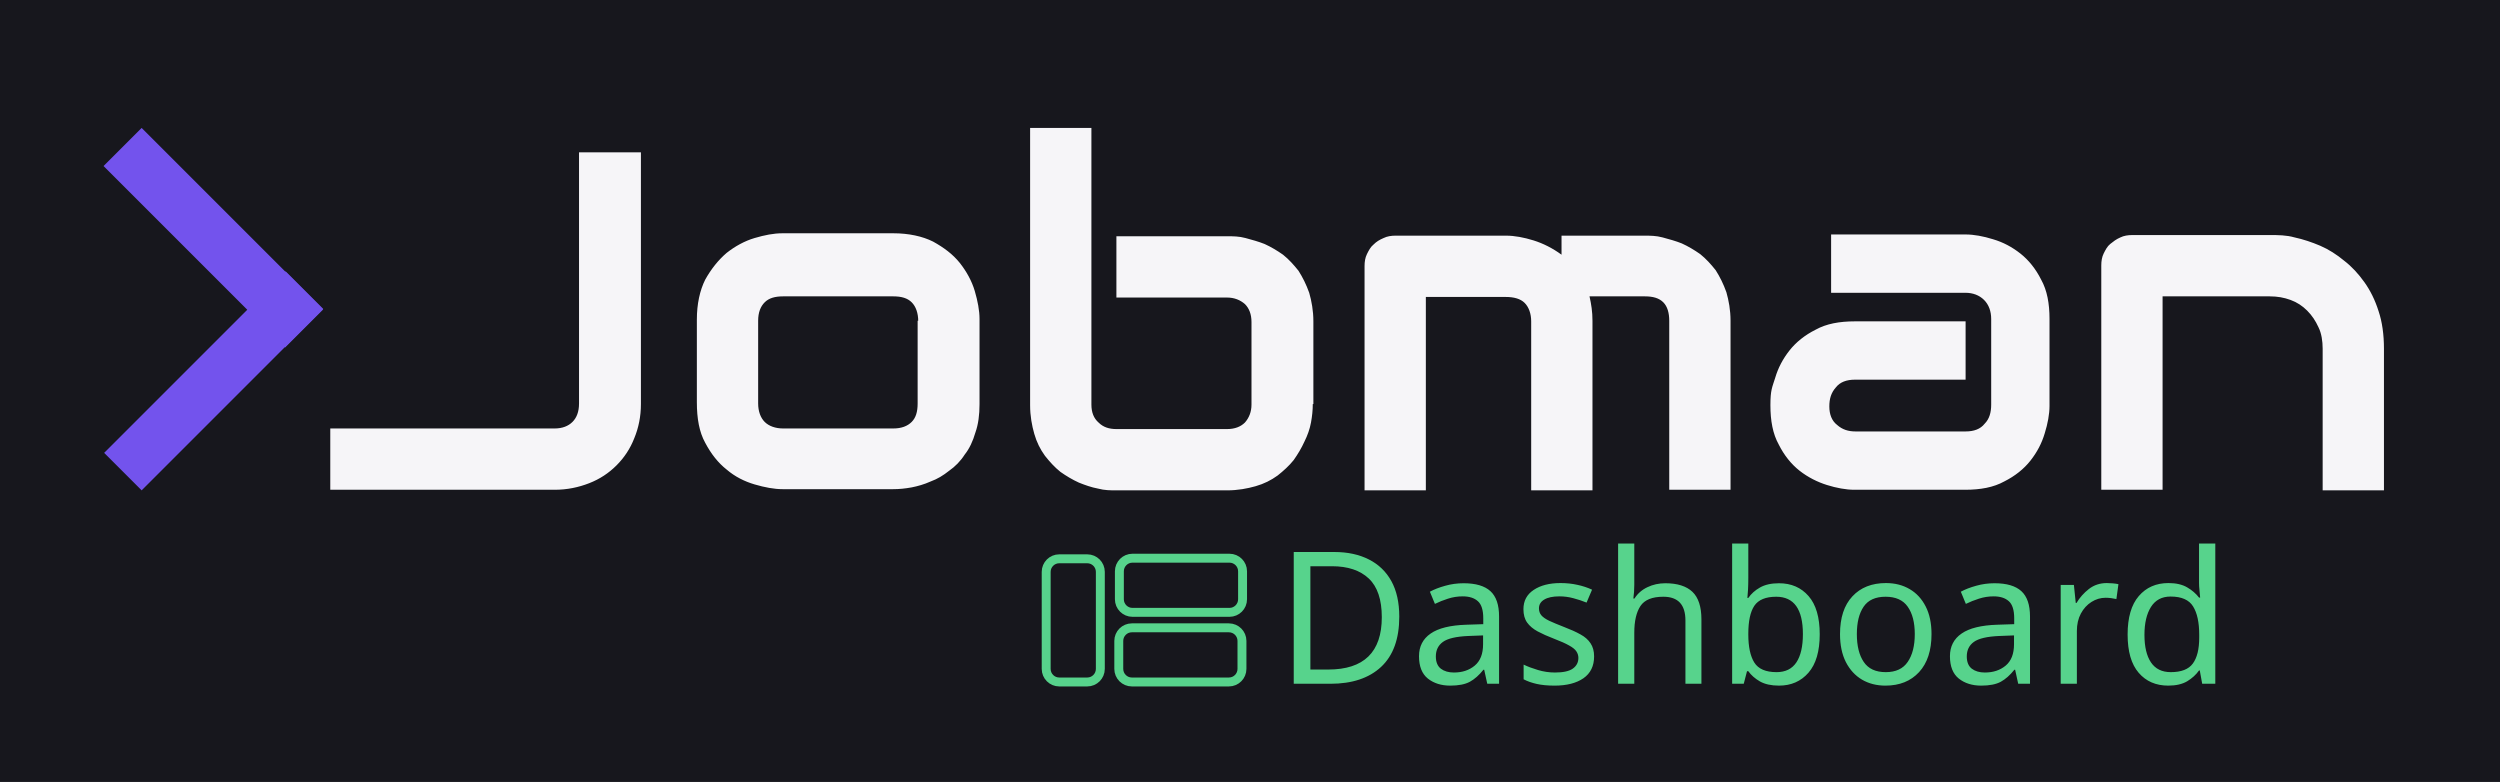
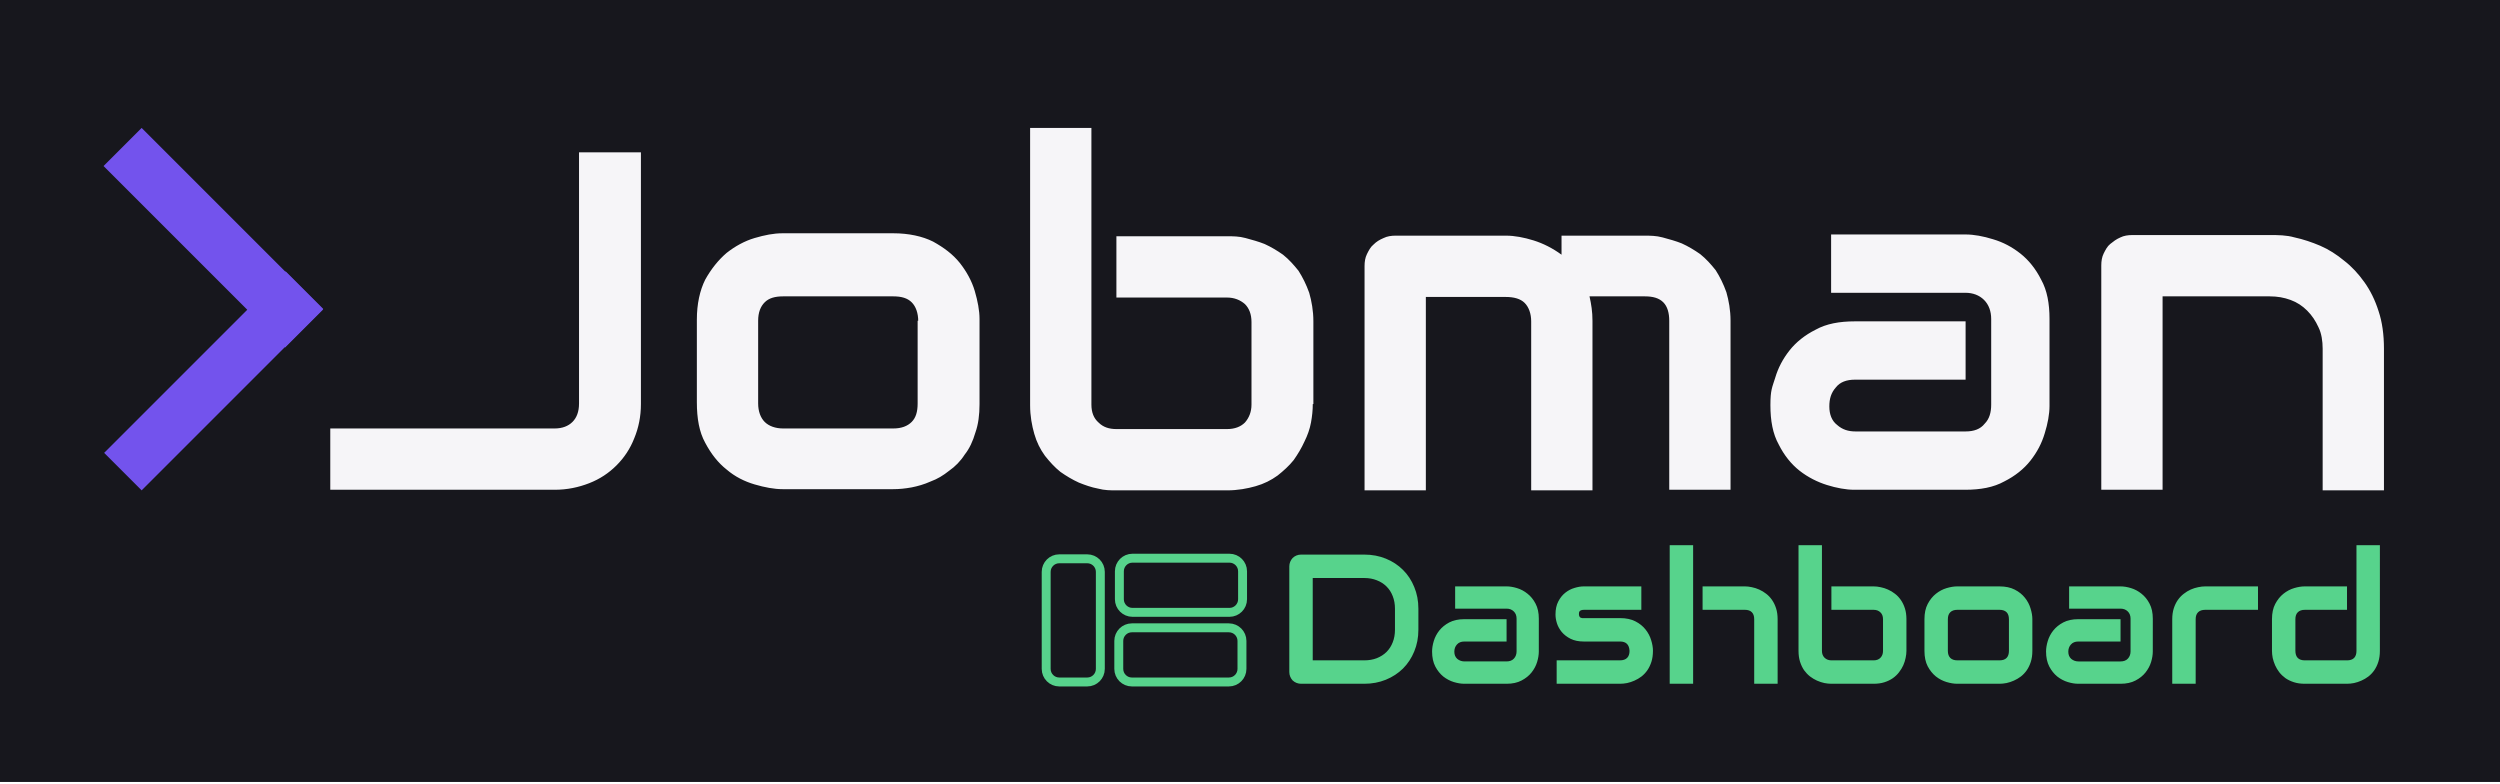
<svg xmlns="http://www.w3.org/2000/svg" id="Layer_1" version="1.1" viewBox="0 0 420.1 131.6">
  <defs>
    <style>
      .st0 {
        fill: #f6f5f8;
      }

      .st1, .st2 {
        isolation: isolate;
      }

      .st3 {
        fill: #17171d;
      }

      .st4 {
        fill: #7353ed;
      }

      .st2 {
        fill: #57d38c;
-         font-family: Audiowide-Regular, Audiowide;
-         font-size: 31px;
      }

      .st5 {
        fill: none;
        stroke: #57d38c;
        stroke-miterlimit: 10;
        stroke-width: 1.5px;
      }
    </style>
  </defs>
  <path class="st3" d="M0,0h420.1v131.4H0V0Z" />
  <path class="st0" d="M107.7,67.9c0,2.1-.4,4-1.1,5.7-.7,1.8-1.7,3.3-3,4.6-1.3,1.3-2.8,2.3-4.6,3s-3.7,1.1-5.8,1.1h-37.7v-10.3h37.7c1.3,0,2.3-.4,3-1.1s1.1-1.7,1.1-3.1V25.6h10.4v42.3ZM164.6,67.9c0,1.8-.2,3.4-.7,4.8-.4,1.4-1,2.7-1.8,3.7-.7,1.1-1.6,2-2.6,2.7-1,.8-2,1.4-3.1,1.8-1.1.5-2.2.8-3.2,1-1.1.2-2.1.3-3.1.3h-18.6c-1.4,0-3-.3-4.7-.8s-3.3-1.3-4.7-2.5c-1.4-1.1-2.6-2.6-3.6-4.5-1-1.8-1.4-4.1-1.4-6.8v-13.9c0-2.6.5-4.9,1.4-6.7,1-1.8,2.2-3.3,3.6-4.5,1.4-1.1,3-2,4.7-2.5s3.2-.8,4.7-.8h18.6c2.6,0,4.9.5,6.7,1.4,1.8,1,3.3,2.1,4.5,3.6,1.1,1.4,2,3,2.5,4.7s.8,3.3.8,4.7v14.3h0ZM154.3,54c0-1.4-.4-2.5-1.1-3.2-.7-.7-1.7-1-3.1-1h-18.5c-1.4,0-2.4.3-3.1,1-.7.7-1.1,1.7-1.1,3.1v13.9c0,1.3.4,2.4,1.1,3.1s1.8,1.1,3.1,1.1h18.5c1.4,0,2.4-.4,3.1-1.1.7-.7,1-1.7,1-3.1v-13.9h.1ZM220.6,67.9c0,1-.1,2-.3,3.1s-.6,2.2-1.1,3.2c-.5,1.1-1.1,2.1-1.8,3.1-.8,1-1.7,1.8-2.7,2.6-1.1.8-2.3,1.4-3.7,1.8s-3,.7-4.8.7h-18.6c-1,0-2,0-3.1-.3-1.1-.2-2.2-.6-3.2-1-1.1-.5-2.1-1.1-3.1-1.8-1-.8-1.8-1.7-2.6-2.7-.8-1.1-1.4-2.3-1.8-3.7-.4-1.4-.7-3-.7-4.8V21.5h10.3v46.5c0,1.3.4,2.3,1.2,3,.8.8,1.8,1.1,3,1.1h18.6c1.3,0,2.3-.4,3-1.1.7-.8,1.1-1.8,1.1-3v-13.9c0-1.3-.4-2.3-1.1-3-.8-.7-1.8-1.1-3-1.1h-18.6v-10.3h18.6c1,0,2,0,3.1.3s2.2.6,3.2,1c1.1.5,2.1,1.1,3.1,1.8,1,.8,1.8,1.7,2.6,2.7.7,1.1,1.3,2.3,1.8,3.7.4,1.4.7,3,.7,4.8v13.9h0ZM267.6,82.4h-10.3v-28.4c0-1.3-.4-2.4-1.1-3.1-.7-.7-1.8-1-3.2-1h-13.4v32.5h-10.3v-37.7c0-.7.1-1.4.4-2,.3-.6.6-1.2,1.1-1.6.5-.5,1-.8,1.7-1.1.6-.3,1.3-.4,2-.4h18.6c1.4,0,3,.3,4.6.8,1.6.5,3.2,1.3,4.7,2.4v-3.2h13.9c1,0,2,0,3.1.3s2.2.6,3.2,1c1.1.5,2.1,1.1,3.1,1.8,1,.8,1.8,1.7,2.6,2.7.7,1.1,1.3,2.3,1.8,3.7.4,1.4.7,3,.7,4.8v28.4h-10.3v-28.4c0-1.3-.3-2.4-1-3.1-.7-.7-1.7-1-3.1-1h-9.3c.3,1.3.5,2.6.5,4.1v28.4h0ZM344.4,68.2c0,1.4-.3,3-.8,4.6-.5,1.7-1.3,3.2-2.4,4.6s-2.6,2.6-4.4,3.5c-1.8,1-4,1.4-6.6,1.4h-18.6c-1.4,0-3-.3-4.6-.8s-3.2-1.3-4.6-2.4-2.6-2.6-3.5-4.4c-1-1.8-1.4-4-1.4-6.6s.3-3,.8-4.6c.5-1.7,1.3-3.2,2.4-4.6,1.1-1.4,2.6-2.6,4.4-3.5,1.8-1,4-1.4,6.6-1.4h18.6v9.8h-18.6c-1.4,0-2.5.4-3.2,1.3-.8.9-1.1,1.9-1.1,3.2s.4,2.4,1.3,3.1c.9.8,1.9,1.1,3.1,1.1h18.5c1.4,0,2.5-.4,3.2-1.3.8-.8,1.1-1.9,1.1-3.2v-14.4c0-1.3-.4-2.4-1.2-3.2-.8-.8-1.9-1.2-3.1-1.2h-22.6v-9.8h22.6c1.4,0,3,.3,4.6.8,1.7.5,3.2,1.3,4.6,2.4,1.4,1.1,2.6,2.6,3.5,4.4,1,1.8,1.4,4,1.4,6.6v14.5h0ZM400.6,82.4h-10.3v-23.8c0-1.3-.2-2.6-.7-3.6-.5-1.1-1.1-2-1.9-2.8s-1.7-1.4-2.8-1.8c-1.1-.4-2.2-.6-3.5-.6h-18v32.5h-10.3v-37.7c0-.7.1-1.4.4-2s.6-1.2,1.1-1.6,1-.8,1.7-1.1c.6-.3,1.3-.4,2-.4h23.2c1.3,0,2.7,0,4.1.4,1.4.3,2.9.8,4.3,1.4,1.4.6,2.8,1.5,4,2.5,1.3,1,2.4,2.2,3.4,3.6,1,1.4,1.8,3,2.4,4.9.6,1.8.9,3.9.9,6.3v23.8h0Z" />
  <g>
    <path class="st4" d="M17.4,27.9l6.4-6.4,30.5,30.5-6.4,6.4s-30.5-30.5-30.5-30.5Z" />
    <path class="st4" d="M23.8,82.4l-6.3-6.3,30.5-30.5,6.3,6.3s-30.5,30.5-30.5,30.5Z" />
  </g>
  <g class="st1">
    <g class="st1">
-       <text class="st2" transform="translate(214.4 114.9)">
-         <tspan x="0" y="0">Dashboard</tspan>
-       </text>
+       <path class="st2" transform="translate(214.4 114.9)" fill="#57d38c" aria-label="Dashboard" d="m 23.946,-9.082 q 0,1.983 -0.696,3.648 -0.681,1.665 -1.892,2.876 -1.211,1.196 -2.876,1.877 Q 16.817,0 14.864,0 H 4.238 Q 3.814,0 3.451,-0.151 3.088,-0.303 2.815,-0.56 2.558,-0.833 2.407,-1.196 2.255,-1.559 2.255,-1.983 V -19.723 q 0,-0.409 0.151,-0.772 0.151,-0.363 0.409,-0.636 0.272,-0.272 0.636,-0.424 0.363,-0.151 0.787,-0.151 H 14.864 q 1.953,0 3.618,0.681 1.665,0.681 2.876,1.892 1.211,1.196 1.892,2.876 0.696,1.665 0.696,3.633 z m -3.936,-3.542 q 0,-1.15 -0.378,-2.104 -0.363,-0.954 -1.044,-1.62 -0.681,-0.681 -1.635,-1.044 -0.938,-0.378 -2.089,-0.378 h -8.673 v 13.835 h 8.673 q 1.15,0 2.089,-0.363 0.954,-0.378 1.635,-1.044 0.681,-0.681 1.044,-1.62 0.378,-0.954 0.378,-2.119 z m 24.173,7.205 q 0,0.817 -0.288,1.771 -0.288,0.938 -0.938,1.756 -0.636,0.802 -1.68,1.347 Q 40.249,0 38.765,0 H 31.666 Q 30.849,0 29.895,-0.288 28.957,-0.575 28.139,-1.211 27.337,-1.862 26.792,-2.891 26.247,-3.936 26.247,-5.419 q 0,-0.817 0.288,-1.771 0.288,-0.954 0.923,-1.756 0.651,-0.817 1.68,-1.362 1.044,-0.545 2.528,-0.545 h 7.099 v 3.754 h -7.099 q -0.802,0 -1.241,0.5 -0.439,0.484 -0.439,1.211 0,0.772 0.5,1.211 Q 31,-3.754 31.696,-3.754 h 7.069 q 0.802,0 1.241,-0.484 0.439,-0.484 0.439,-1.211 v -5.495 q 0,-0.772 -0.484,-1.226 -0.469,-0.454 -1.196,-0.454 H 30.122 v -3.739 h 8.643 q 0.817,0 1.756,0.288 0.954,0.288 1.756,0.938 0.817,0.636 1.362,1.68 0.545,1.029 0.545,2.513 z m 19.178,-0.106 q 0,1.014 -0.257,1.832 -0.257,0.802 -0.681,1.423 Q 62,-1.665 61.44,-1.226 60.88,-0.802 60.259,-0.53 59.654,-0.257 59.018,-0.121 58.397,0 57.837,0 h -10.656 v -3.936 h 10.626 q 0.802,0 1.211,-0.409 0.409,-0.409 0.409,-1.181 -0.076,-1.574 -1.589,-1.574 h -6.1 q -1.302,0 -2.21,-0.454 -0.908,-0.454 -1.483,-1.135 -0.56,-0.681 -0.817,-1.468 -0.242,-0.787 -0.242,-1.468 0,-1.317 0.469,-2.21 0.469,-0.908 1.181,-1.468 0.711,-0.56 1.544,-0.802 0.833,-0.257 1.559,-0.257 h 9.672 v 3.936 h -9.642 q -0.303,0 -0.484,0.076 -0.167,0.061 -0.257,0.182 -0.076,0.106 -0.091,0.242 -0.015,0.121 -0.015,0.242 0.015,0.242 0.091,0.378 0.076,0.136 0.182,0.197 0.121,0.061 0.257,0.076 0.151,0 0.288,0 h 6.1 q 1.514,0 2.573,0.545 1.06,0.545 1.71,1.377 0.651,0.817 0.938,1.786 0.303,0.969 0.303,1.801 z M 84.312,0 h -3.936 v -10.853 q 0,-0.772 -0.394,-1.166 -0.394,-0.409 -1.181,-0.409 h -7.099 v -3.936 h 7.099 q 0.56,0 1.181,0.136 0.621,0.121 1.226,0.394 0.621,0.272 1.181,0.711 0.56,0.424 0.984,1.044 0.424,0.605 0.681,1.408 0.257,0.802 0.257,1.816 z M 70.113,0 h -3.936 v -23.28 h 3.936 z m 35.844,-5.525 q 0,0.56 -0.136,1.181 -0.121,0.621 -0.394,1.241 -0.272,0.605 -0.711,1.166 -0.424,0.56 -1.044,0.999 -0.605,0.424 -1.408,0.681 Q 101.461,0 100.447,0 H 93.348 Q 92.788,0 92.167,-0.121 91.547,-0.257 90.926,-0.53 90.321,-0.802 89.761,-1.226 89.201,-1.665 88.762,-2.271 88.338,-2.891 88.081,-3.693 87.823,-4.511 87.823,-5.525 V -23.28 h 3.936 v 17.755 q 0,0.727 0.454,1.166 0.454,0.424 1.135,0.424 h 7.099 q 0.742,0 1.15,-0.439 0.424,-0.439 0.424,-1.15 v -5.328 q 0,-0.742 -0.439,-1.15 -0.439,-0.424 -1.135,-0.424 h -7.099 v -3.936 h 7.099 q 0.56,0 1.181,0.136 0.621,0.121 1.226,0.394 0.621,0.272 1.181,0.711 0.56,0.424 0.984,1.044 0.424,0.605 0.681,1.408 0.257,0.802 0.257,1.816 z m 21.161,0 q 0,1.014 -0.257,1.832 -0.257,0.802 -0.681,1.423 -0.424,0.605 -0.984,1.044 -0.56,0.424 -1.181,0.696 -0.605,0.272 -1.241,0.409 Q 122.153,0 121.593,0 h -7.099 q -0.817,0 -1.786,-0.288 -0.969,-0.288 -1.801,-0.938 -0.817,-0.666 -1.377,-1.71 -0.545,-1.06 -0.545,-2.588 v -5.328 q 0,-1.514 0.545,-2.558 0.56,-1.06 1.377,-1.71 0.833,-0.666 1.801,-0.954 0.969,-0.288 1.786,-0.288 h 7.099 q 1.514,0 2.573,0.545 1.06,0.545 1.71,1.377 0.651,0.817 0.938,1.786 0.303,0.969 0.303,1.801 z m -3.936,-5.298 q 0,-0.817 -0.409,-1.211 -0.409,-0.394 -1.181,-0.394 h -7.069 q -0.787,0 -1.196,0.409 -0.409,0.394 -0.409,1.166 v 5.328 q 0,0.772 0.409,1.181 0.409,0.409 1.196,0.409 h 7.069 q 0.802,0 1.196,-0.409 0.394,-0.409 0.394,-1.181 z m 24.173,5.404 q 0,0.817 -0.288,1.771 -0.288,0.938 -0.938,1.756 -0.636,0.802 -1.68,1.347 Q 143.42,0 141.937,0 h -7.099 q -0.817,0 -1.771,-0.288 -0.938,-0.288 -1.756,-0.923 -0.802,-0.651 -1.347,-1.68 -0.545,-1.044 -0.545,-2.528 0,-0.817 0.288,-1.771 0.288,-0.954 0.923,-1.756 0.651,-0.817 1.68,-1.362 1.044,-0.545 2.528,-0.545 h 7.099 v 3.754 h -7.099 q -0.802,0 -1.241,0.5 -0.439,0.484 -0.439,1.211 0,0.772 0.5,1.211 0.515,0.424 1.211,0.424 h 7.069 q 0.802,0 1.241,-0.484 0.439,-0.484 0.439,-1.211 v -5.495 q 0,-0.772 -0.484,-1.226 -0.469,-0.454 -1.196,-0.454 h -8.643 v -3.739 h 8.643 q 0.817,0 1.756,0.288 0.954,0.288 1.756,0.938 0.817,0.636 1.362,1.68 0.545,1.029 0.545,2.513 z m 17.68,-7.008 h -8.855 q -0.802,0 -1.211,0.409 -0.409,0.394 -0.409,1.166 V 0 h -3.936 v -10.853 q 0,-1.014 0.257,-1.816 0.257,-0.802 0.681,-1.408 0.439,-0.621 0.999,-1.044 0.56,-0.439 1.166,-0.711 0.621,-0.272 1.241,-0.394 0.636,-0.136 1.181,-0.136 h 8.885 z m 20.48,6.902 q 0,1.014 -0.257,1.832 -0.257,0.802 -0.681,1.423 -0.424,0.605 -0.984,1.044 -0.56,0.424 -1.181,0.696 -0.605,0.272 -1.241,0.409 Q 180.551,0 179.991,0 h -7.099 q -1.014,0 -1.816,-0.257 -0.802,-0.257 -1.423,-0.681 -0.605,-0.439 -1.044,-0.999 -0.424,-0.56 -0.696,-1.166 -0.272,-0.621 -0.409,-1.241 -0.121,-0.636 -0.121,-1.181 v -5.328 q 0,-1.514 0.545,-2.558 0.56,-1.06 1.377,-1.71 0.833,-0.666 1.801,-0.954 0.969,-0.288 1.786,-0.288 h 7.099 v 3.936 h -7.069 q -0.787,0 -1.196,0.409 -0.409,0.394 -0.409,1.166 v 5.298 q 0,0.802 0.394,1.211 0.409,0.409 1.181,0.409 h 7.099 q 0.802,0 1.196,-0.409 0.394,-0.409 0.394,-1.181 V -23.28 h 3.936 z" />
    </g>
  </g>
  <g>
    <rect class="st5" x="175.8" y="93.9" width="9.1" height="20.7" rx="2.2" ry="2.2" />
    <rect class="st5" x="193.8" y="88" width="9.1" height="20.7" rx="2.2" ry="2.2" transform="translate(296.8 -100) rotate(90)" />
    <rect class="st5" x="193.8" y="99.7" width="9.1" height="20.7" rx="2.2" ry="2.2" transform="translate(308.4 -88.3) rotate(90)" />
  </g>
</svg>
